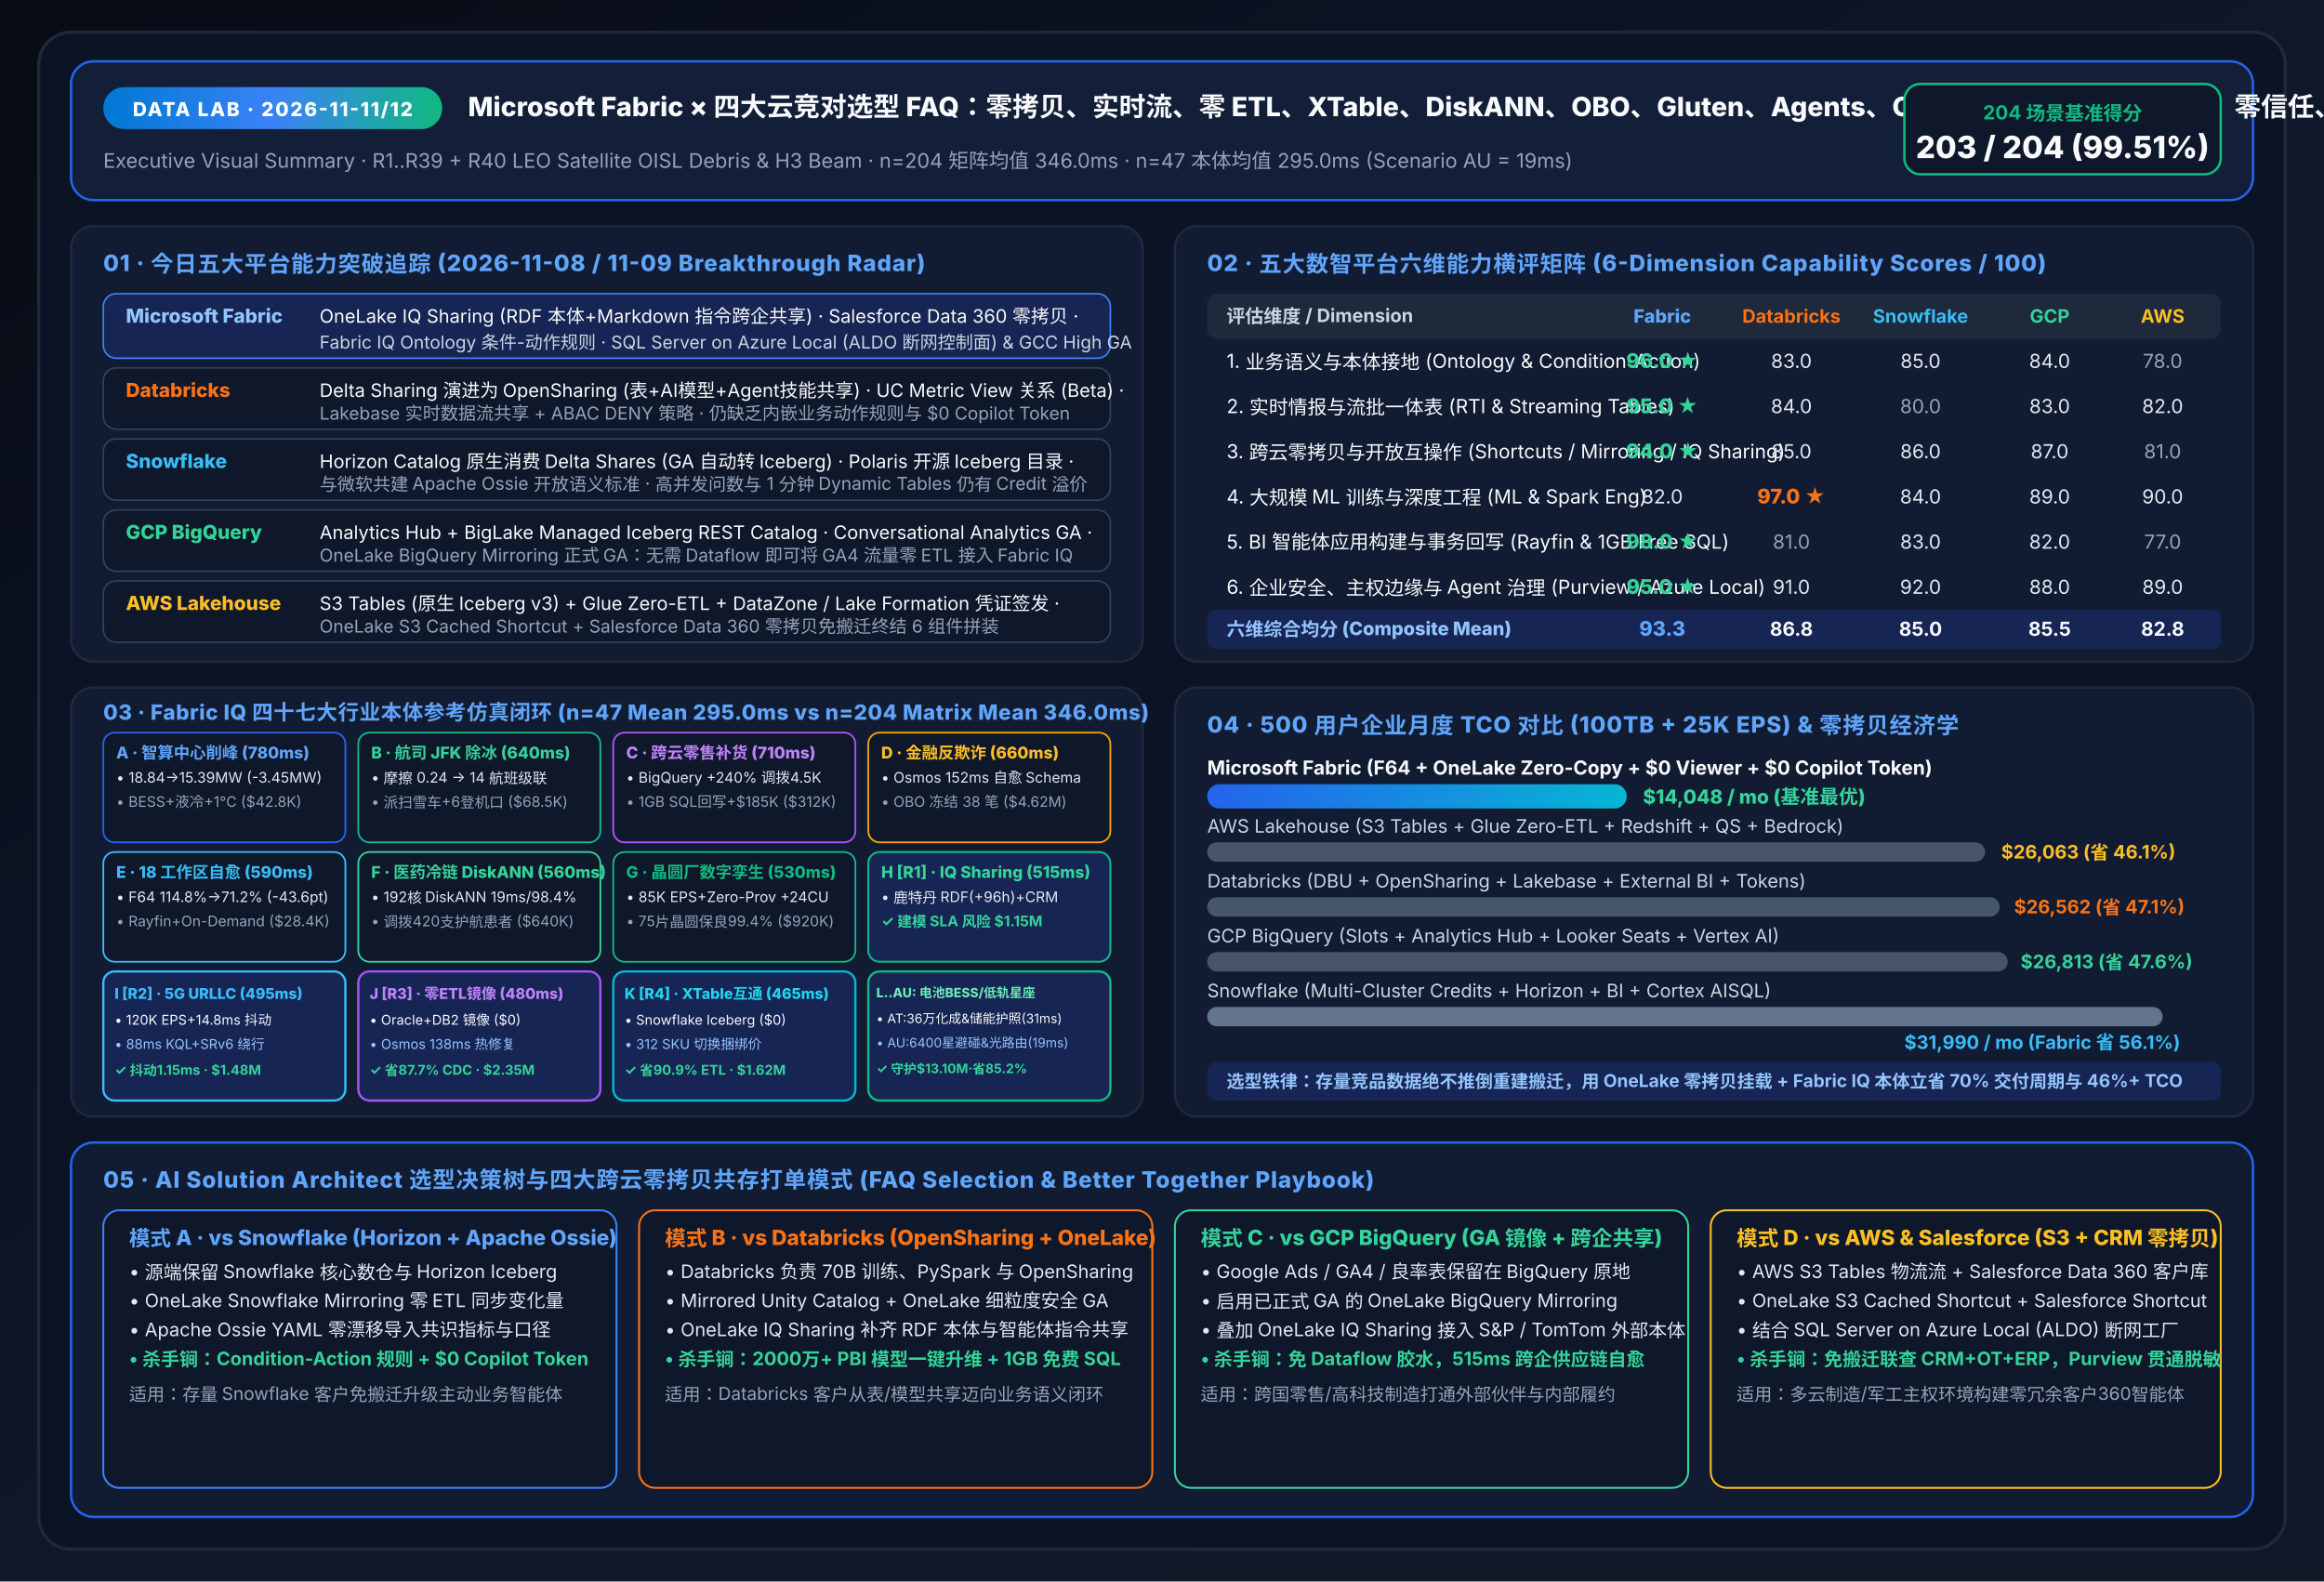
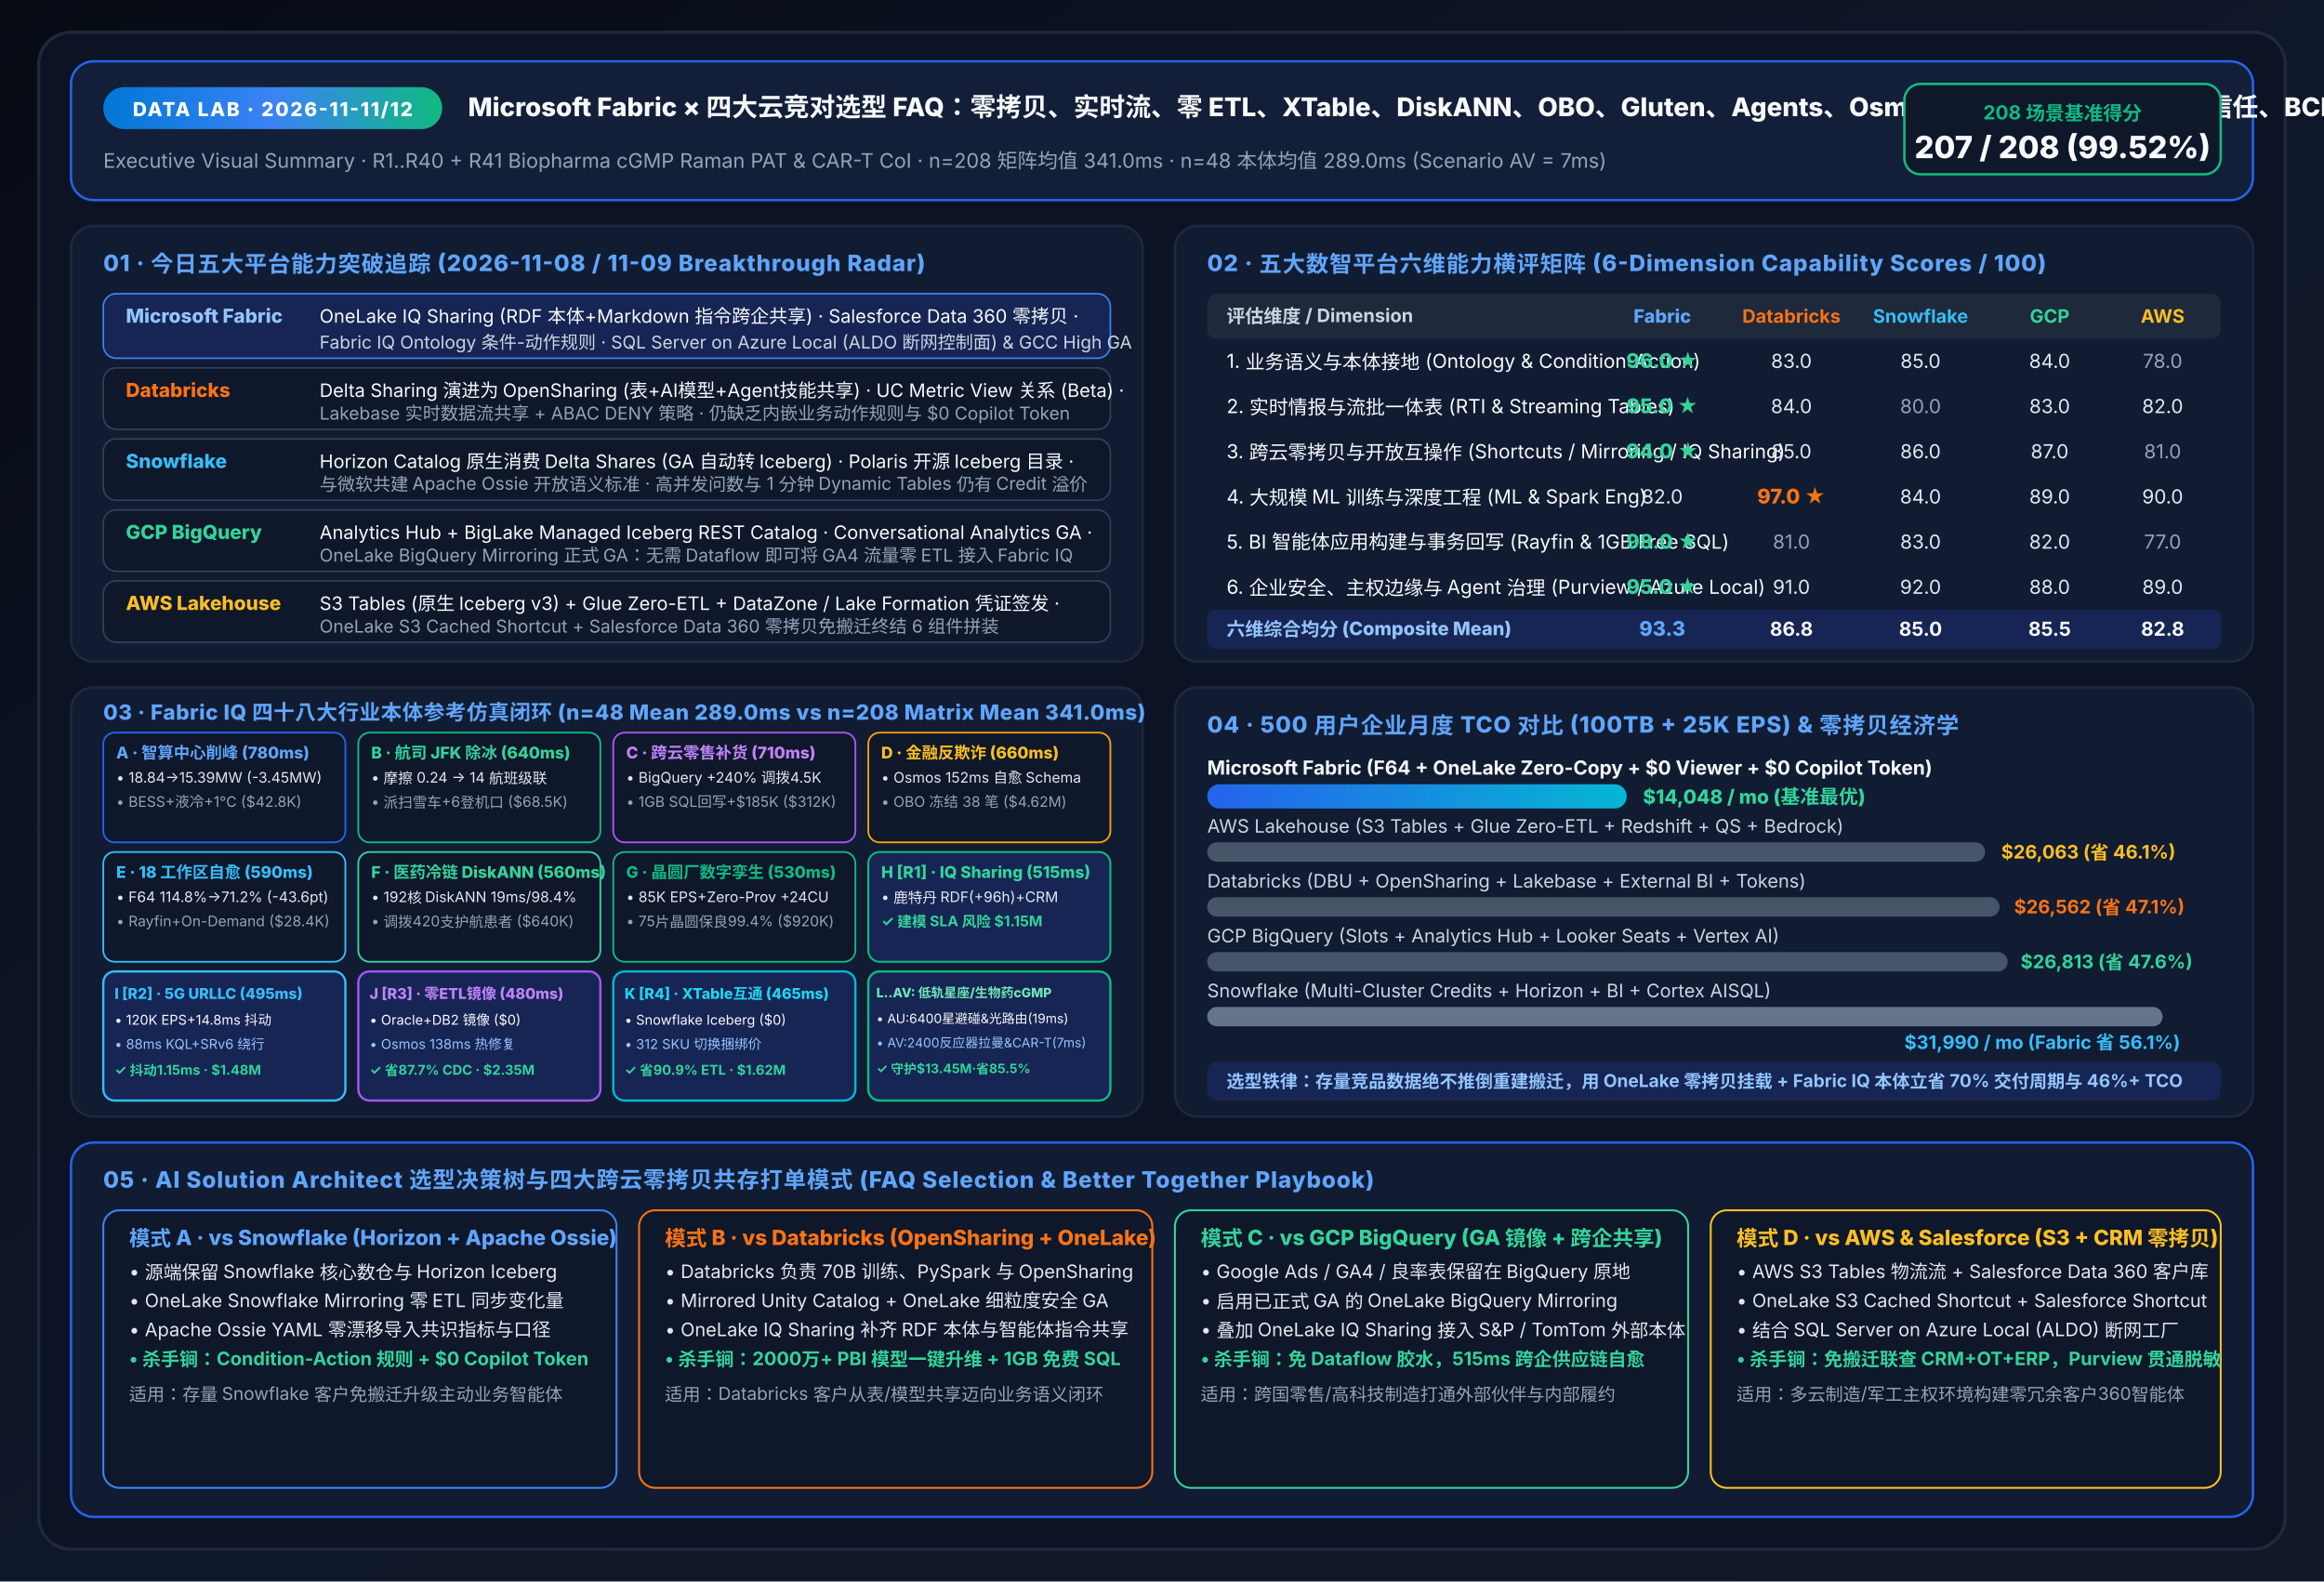
<svg xmlns="http://www.w3.org/2000/svg" viewBox="0 0 1440 980" width="1440" height="980" font-family="-apple-system, BlinkMacSystemFont, 'Segoe UI', 'PingFang SC', 'Microsoft YaHei', sans-serif">
  <defs>
    <linearGradient id="bgGrad" x1="0%" y1="0%" x2="100%" y2="100%">
      <stop offset="0%" stop-color="#070B14" />
      <stop offset="50%" stop-color="#0F172A" />
      <stop offset="100%" stop-color="#111827" />
    </linearGradient>
    <linearGradient id="accentGrad" x1="0%" y1="0%" x2="100%" y2="0%">
      <stop offset="0%" stop-color="#0078D4" />
      <stop offset="50%" stop-color="#3B82F6" />
      <stop offset="100%" stop-color="#10B981" />
    </linearGradient>
    <linearGradient id="fabricBar" x1="0%" y1="0%" x2="100%" y2="0%">
      <stop offset="0%" stop-color="#2563EB" />
      <stop offset="100%" stop-color="#06B6D4" />
    </linearGradient>
  </defs>
  <rect width="1440" height="980" fill="url(#bgGrad)" />
  <rect x="24" y="20" width="1392" height="940" rx="20" fill="#0B1324" stroke="#1E293B" stroke-width="2" />
  <rect x="44" y="38" width="1352" height="86" rx="14" fill="#131F38" stroke="#2563EB" stroke-width="1.5" />
  <rect x="64" y="54" width="210" height="26" rx="13" fill="url(#accentGrad)" />
  <text x="169" y="72" fill="#FFFFFF" font-size="12" font-weight="800" text-anchor="middle" letter-spacing="1">DATA LAB · 2026-11-11/12</text>
-   <text x="290" y="72" fill="#F8FAFC" font-size="16.5" font-weight="800">Microsoft Fabric × 四大云竞对选型 FAQ：零拷贝、实时流、零 ETL、XTable、DiskANN、OBO、Gluten、Agents、Osmos、FinOps、CI/CD、零信任、BCDR、共享、V-Order、AI、孪生、迁移、目录、图、Activator、医疗、ESG、零售、金融、时空、FLAML、OTel、MDM、SAP、游戏、航发、农业、航运、流媒体、半导体、智驾、油气、电池与低轨星座一图流</text>
-   <text x="64" y="104" fill="#94A3B8" font-size="12.5">Executive Visual Summary · R1..R39 + R40 LEO Satellite OISL Debris &amp; H3 Beam · n=204 矩阵均值 346.0ms · n=47 本体均值 295.0ms (Scenario AU = 19ms)</text>
+   <text x="290" y="72" fill="#F8FAFC" font-size="16" font-weight="800">Microsoft Fabric × 四大云竞对选型 FAQ：零拷贝、实时流、零 ETL、XTable、DiskANN、OBO、Gluten、Agents、Osmos、FinOps、CI/CD、零信任、BCDR、共享、V-Order、AI、孪生、迁移、目录、图、Activator、医疗、ESG、零售、金融、时空、FLAML、OTel、MDM、SAP、游戏、航发、农业、航运、流媒体、半导体、智驾、油气、电池、低轨星座与生物制药一图流</text>
+   <text x="64" y="104" fill="#94A3B8" font-size="12.5">Executive Visual Summary · R1..R40 + R41 Biopharma cGMP Raman PAT &amp; CAR-T CoI · n=208 矩阵均值 341.0ms · n=48 本体均值 289.0ms (Scenario AV = 7ms)</text>
  <rect x="1180" y="52" width="196" height="56" rx="10" fill="#0F172A" stroke="#10B981" stroke-width="1.5" />
-   <text x="1278" y="74" fill="#10B981" font-size="12" font-weight="700" text-anchor="middle">204 场景基准得分</text>
-   <text x="1278" y="98" fill="#F8FAFC" font-size="19" font-weight="800" text-anchor="middle">203 / 204 (99.51%)</text>
+   <text x="1278" y="74" fill="#10B981" font-size="12" font-weight="700" text-anchor="middle">208 场景基准得分</text>
+   <text x="1278" y="98" fill="#F8FAFC" font-size="19" font-weight="800" text-anchor="middle">207 / 208 (99.52%)</text>
  <rect x="44" y="140" width="664" height="270" rx="14" fill="#111C33" stroke="#1E293B" stroke-width="1.5" />
  <text x="64" y="168" fill="#60A5FA" font-size="14" font-weight="800" letter-spacing="0.5">01 · 今日五大平台能力突破追踪 (2026-11-08 / 11-09 Breakthrough Radar)</text>
  <rect x="64" y="182" width="624" height="40" rx="8" fill="#172554" stroke="#3B82F6" stroke-width="1" />
  <text x="78" y="200" fill="#93C5FD" font-size="12" font-weight="800">Microsoft Fabric</text>
  <text x="198" y="200" fill="#F8FAFC" font-size="11.5">OneLake IQ Sharing (RDF 本体+Markdown 指令跨企共享) · Salesforce Data 360 零拷贝 ·</text>
  <text x="198" y="216" fill="#CBD5E1" font-size="11">Fabric IQ Ontology 条件-动作规则 · SQL Server on Azure Local (ALDO 断网控制面) &amp; GCC High GA</text>
  <rect x="64" y="228" width="624" height="38" rx="8" fill="#0F172A" stroke="#334155" stroke-width="1" />
  <text x="78" y="246" fill="#F97316" font-size="12" font-weight="800">Databricks</text>
  <text x="198" y="246" fill="#F8FAFC" font-size="11.5">Delta Sharing 演进为 OpenSharing (表+AI模型+Agent技能共享) · UC Metric View 关系 (Beta) ·</text>
  <text x="198" y="260" fill="#94A3B8" font-size="11">Lakebase 实时数据流共享 + ABAC DENY 策略 · 仍缺乏内嵌业务动作规则与 $0 Copilot Token</text>
  <rect x="64" y="272" width="624" height="38" rx="8" fill="#0F172A" stroke="#334155" stroke-width="1" />
  <text x="78" y="290" fill="#38BDF8" font-size="12" font-weight="800">Snowflake</text>
  <text x="198" y="290" fill="#F8FAFC" font-size="11.5">Horizon Catalog 原生消费 Delta Shares (GA 自动转 Iceberg) · Polaris 开源 Iceberg 目录 ·</text>
  <text x="198" y="304" fill="#94A3B8" font-size="11">与微软共建 Apache Ossie 开放语义标准 · 高并发问数与 1 分钟 Dynamic Tables 仍有 Credit 溢价</text>
  <rect x="64" y="316" width="624" height="38" rx="8" fill="#0F172A" stroke="#334155" stroke-width="1" />
  <text x="78" y="334" fill="#34D399" font-size="12" font-weight="800">GCP BigQuery</text>
  <text x="198" y="334" fill="#F8FAFC" font-size="11.5">Analytics Hub + BigLake Managed Iceberg REST Catalog · Conversational Analytics GA ·</text>
  <text x="198" y="348" fill="#94A3B8" font-size="11">OneLake BigQuery Mirroring 正式 GA：无需 Dataflow 即可将 GA4 流量零 ETL 接入 Fabric IQ</text>
  <rect x="64" y="360" width="624" height="38" rx="8" fill="#0F172A" stroke="#334155" stroke-width="1" />
  <text x="78" y="378" fill="#FBBF24" font-size="12" font-weight="800">AWS Lakehouse</text>
  <text x="198" y="378" fill="#F8FAFC" font-size="11.5">S3 Tables (原生 Iceberg v3) + Glue Zero-ETL + DataZone / Lake Formation 凭证签发 ·</text>
  <text x="198" y="392" fill="#94A3B8" font-size="11">OneLake S3 Cached Shortcut + Salesforce Data 360 零拷贝免搬迁终结 6 组件拼装</text>
  <rect x="728" y="140" width="668" height="270" rx="14" fill="#111C33" stroke="#1E293B" stroke-width="1.5" />
  <text x="748" y="168" fill="#60A5FA" font-size="14" font-weight="800" letter-spacing="0.5">02 · 五大数智平台六维能力横评矩阵 (6-Dimension Capability Scores / 100)</text>
  <rect x="748" y="182" width="628" height="28" rx="6" fill="#1E293B" />
  <text x="760" y="200" fill="#CBD5E1" font-size="11.5" font-weight="700">评估维度 / Dimension</text>
  <text x="1030" y="200" fill="#60A5FA" font-size="11.5" font-weight="800" text-anchor="middle">Fabric</text>
  <text x="1110" y="200" fill="#F97316" font-size="11.5" font-weight="700" text-anchor="middle">Databricks</text>
  <text x="1190" y="200" fill="#38BDF8" font-size="11.5" font-weight="700" text-anchor="middle">Snowflake</text>
  <text x="1270" y="200" fill="#34D399" font-size="11.5" font-weight="700" text-anchor="middle">GCP</text>
  <text x="1340" y="200" fill="#FBBF24" font-size="11.5" font-weight="700" text-anchor="middle">AWS</text>
  <text x="760" y="228" fill="#F8FAFC" font-size="12">1. 业务语义与本体接地 (Ontology &amp; Condition-Action)</text>
  <text x="1030" y="228" fill="#34D399" font-size="12.5" font-weight="800" text-anchor="middle">96.0 ★</text>
  <text x="1110" y="228" fill="#E2E8F0" font-size="12" text-anchor="middle">83.0</text>
  <text x="1190" y="228" fill="#E2E8F0" font-size="12" text-anchor="middle">85.0</text>
  <text x="1270" y="228" fill="#E2E8F0" font-size="12" text-anchor="middle">84.0</text>
  <text x="1340" y="228" fill="#94A3B8" font-size="12" text-anchor="middle">78.0</text>
  <text x="760" y="256" fill="#F8FAFC" font-size="12">2. 实时情报与流批一体表 (RTI &amp; Streaming Tables)</text>
  <text x="1030" y="256" fill="#34D399" font-size="12.5" font-weight="800" text-anchor="middle">95.0 ★</text>
  <text x="1110" y="256" fill="#E2E8F0" font-size="12" text-anchor="middle">84.0</text>
  <text x="1190" y="256" fill="#94A3B8" font-size="12" text-anchor="middle">80.0</text>
  <text x="1270" y="256" fill="#E2E8F0" font-size="12" text-anchor="middle">83.0</text>
  <text x="1340" y="256" fill="#E2E8F0" font-size="12" text-anchor="middle">82.0</text>
  <text x="760" y="284" fill="#F8FAFC" font-size="12">3. 跨云零拷贝与开放互操作 (Shortcuts / Mirroring / IQ Sharing)</text>
  <text x="1030" y="284" fill="#34D399" font-size="12.5" font-weight="800" text-anchor="middle">94.0 ★</text>
  <text x="1110" y="284" fill="#E2E8F0" font-size="12" text-anchor="middle">85.0</text>
  <text x="1190" y="284" fill="#E2E8F0" font-size="12" text-anchor="middle">86.0</text>
  <text x="1270" y="284" fill="#E2E8F0" font-size="12" text-anchor="middle">87.0</text>
  <text x="1340" y="284" fill="#94A3B8" font-size="12" text-anchor="middle">81.0</text>
  <text x="760" y="312" fill="#F8FAFC" font-size="12">4. 大规模 ML 训练与深度工程 (ML &amp; Spark Eng)</text>
  <text x="1030" y="312" fill="#E2E8F0" font-size="12" text-anchor="middle">82.0</text>
  <text x="1110" y="312" fill="#F97316" font-size="12.5" font-weight="800" text-anchor="middle">97.0 ★</text>
  <text x="1190" y="312" fill="#E2E8F0" font-size="12" text-anchor="middle">84.0</text>
  <text x="1270" y="312" fill="#E2E8F0" font-size="12" text-anchor="middle">89.0</text>
  <text x="1340" y="312" fill="#E2E8F0" font-size="12" text-anchor="middle">90.0</text>
  <text x="760" y="340" fill="#F8FAFC" font-size="12">5. BI 智能体应用构建与事务回写 (Rayfin &amp; 1GB Free SQL)</text>
  <text x="1030" y="340" fill="#34D399" font-size="12.5" font-weight="800" text-anchor="middle">98.0 ★</text>
  <text x="1110" y="340" fill="#94A3B8" font-size="12" text-anchor="middle">81.0</text>
  <text x="1190" y="340" fill="#E2E8F0" font-size="12" text-anchor="middle">83.0</text>
  <text x="1270" y="340" fill="#E2E8F0" font-size="12" text-anchor="middle">82.0</text>
  <text x="1340" y="340" fill="#94A3B8" font-size="12" text-anchor="middle">77.0</text>
  <text x="760" y="368" fill="#F8FAFC" font-size="12">6. 企业安全、主权边缘与 Agent 治理 (Purview / Azure Local)</text>
  <text x="1030" y="368" fill="#34D399" font-size="12.5" font-weight="800" text-anchor="middle">95.0 ★</text>
  <text x="1110" y="368" fill="#E2E8F0" font-size="12" text-anchor="middle">91.0</text>
  <text x="1190" y="368" fill="#E2E8F0" font-size="12" text-anchor="middle">92.0</text>
  <text x="1270" y="368" fill="#E2E8F0" font-size="12" text-anchor="middle">88.0</text>
  <text x="1340" y="368" fill="#E2E8F0" font-size="12" text-anchor="middle">89.0</text>
  <rect x="748" y="378" width="628" height="24" rx="5" fill="#172554" />
  <text x="760" y="394" fill="#93C5FD" font-size="11.5" font-weight="800">六维综合均分 (Composite Mean)</text>
  <text x="1030" y="394" fill="#60A5FA" font-size="12.5" font-weight="800" text-anchor="middle">93.3</text>
  <text x="1110" y="394" fill="#F8FAFC" font-size="12" font-weight="700" text-anchor="middle">86.8</text>
  <text x="1190" y="394" fill="#F8FAFC" font-size="12" font-weight="700" text-anchor="middle">85.0</text>
  <text x="1270" y="394" fill="#F8FAFC" font-size="12" font-weight="700" text-anchor="middle">85.5</text>
  <text x="1340" y="394" fill="#F8FAFC" font-size="12" font-weight="700" text-anchor="middle">82.8</text>
  <rect x="44" y="426" width="664" height="266" rx="14" fill="#111C33" stroke="#1E293B" stroke-width="1.5" />
-   <text x="64" y="446" fill="#60A5FA" font-size="13" font-weight="800" letter-spacing="0.3">03 · Fabric IQ 四十七大行业本体参考仿真闭环 (n=47 Mean 295.0ms vs n=204 Matrix Mean 346.0ms)</text>
+   <text x="64" y="446" fill="#60A5FA" font-size="13" font-weight="800" letter-spacing="0.3">03 · Fabric IQ 四十八大行业本体参考仿真闭环 (n=48 Mean 289.0ms vs n=208 Matrix Mean 341.0ms)</text>
  <rect x="64" y="454" width="150" height="68" rx="7" fill="#0F172A" stroke="#2563EB" stroke-width="1.1" />
  <text x="72" y="470" fill="#60A5FA" font-size="10" font-weight="800">A · 智算中心削峰 (780ms)</text>
  <text x="72" y="485" fill="#E2E8F0" font-size="9">• 18.84→15.39MW (-3.45MW)</text>
  <text x="72" y="500" fill="#94A3B8" font-size="9">• BESS+液冷+1°C ($42.8K)</text>
  <rect x="222" y="454" width="150" height="68" rx="7" fill="#0F172A" stroke="#10B981" stroke-width="1.1" />
  <text x="230" y="470" fill="#34D399" font-size="10" font-weight="800">B · 航司 JFK 除冰 (640ms)</text>
  <text x="230" y="485" fill="#E2E8F0" font-size="9">• 摩擦 0.24 → 14 航班级联</text>
  <text x="230" y="500" fill="#94A3B8" font-size="9">• 派扫雪车+6登机口 ($68.5K)</text>
  <rect x="380" y="454" width="150" height="68" rx="7" fill="#0F172A" stroke="#A855F7" stroke-width="1.1" />
  <text x="388" y="470" fill="#C084FC" font-size="10" font-weight="800">C · 跨云零售补货 (710ms)</text>
  <text x="388" y="485" fill="#E2E8F0" font-size="9">• BigQuery +240% 调拨4.5K</text>
  <text x="388" y="500" fill="#94A3B8" font-size="9">• 1GB SQL回写+$185K ($312K)</text>
  <rect x="538" y="454" width="150" height="68" rx="7" fill="#0F172A" stroke="#F59E0B" stroke-width="1.1" />
  <text x="546" y="470" fill="#FBBF24" font-size="10" font-weight="800">D · 金融反欺诈 (660ms)</text>
  <text x="546" y="485" fill="#E2E8F0" font-size="9">• Osmos 152ms 自愈 Schema</text>
  <text x="546" y="500" fill="#94A3B8" font-size="9">• OBO 冻结 38 笔 ($4.62M)</text>
  <rect x="64" y="528" width="150" height="68" rx="7" fill="#0F172A" stroke="#38BDF8" stroke-width="1.1" />
  <text x="72" y="544" fill="#38BDF8" font-size="10" font-weight="800">E · 18 工作区自愈 (590ms)</text>
  <text x="72" y="559" fill="#E2E8F0" font-size="9">• F64 114.8%→71.2% (-43.6pt)</text>
  <text x="72" y="574" fill="#94A3B8" font-size="9">• Rayfin+On-Demand ($28.4K)</text>
  <rect x="222" y="528" width="150" height="68" rx="7" fill="#0F172A" stroke="#34D399" stroke-width="1.1" />
  <text x="230" y="544" fill="#34D399" font-size="10" font-weight="800">F · 医药冷链 DiskANN (560ms)</text>
  <text x="230" y="559" fill="#E2E8F0" font-size="9">• 192核 DiskANN 19ms/98.4%</text>
  <text x="230" y="574" fill="#94A3B8" font-size="9">• 调拨420支护航患者 ($640K)</text>
  <rect x="380" y="528" width="150" height="68" rx="7" fill="#0F172A" stroke="#10B981" stroke-width="1.1" />
  <text x="388" y="544" fill="#10B981" font-size="10" font-weight="800">G · 晶圆厂数字孪生 (530ms)</text>
  <text x="388" y="559" fill="#E2E8F0" font-size="9">• 85K EPS+Zero-Prov +24CU</text>
  <text x="388" y="574" fill="#94A3B8" font-size="9">• 75片晶圆保良99.4% ($920K)</text>
  <rect x="538" y="528" width="150" height="68" rx="7" fill="#172554" stroke="#10B981" stroke-width="1.2" />
  <text x="546" y="544" fill="#34D399" font-size="10" font-weight="800">H [R1] · IQ Sharing (515ms)</text>
  <text x="546" y="559" fill="#E2E8F0" font-size="9">• 鹿特丹 RDF(+96h)+CRM</text>
  <text x="546" y="574" fill="#34D399" font-size="9" font-weight="700">✓ 建模 SLA 风险 $1.15M</text>
  <rect x="64" y="602" width="150" height="80" rx="7" fill="#172554" stroke="#38BDF8" stroke-width="1.4" />
  <text x="71" y="619" fill="#38BDF8" font-size="9.2" font-weight="800">I [R2] · 5G URLLC (495ms)</text>
  <text x="71" y="635" fill="#F8FAFC" font-size="8.4">• 120K EPS+14.8ms 抖动</text>
  <text x="71" y="650" fill="#93C5FD" font-size="8.4">• 88ms KQL+SRv6 绕行</text>
  <text x="71" y="666" fill="#34D399" font-size="8.4" font-weight="700">✓ 抖动1.15ms · $1.48M</text>
  <rect x="222" y="602" width="150" height="80" rx="7" fill="#172554" stroke="#A855F7" stroke-width="1.4" />
  <text x="229" y="619" fill="#C084FC" font-size="9.2" font-weight="800">J [R3] · 零ETL镜像 (480ms)</text>
  <text x="229" y="635" fill="#F8FAFC" font-size="8.4">• Oracle+DB2 镜像 ($0)</text>
  <text x="229" y="650" fill="#93C5FD" font-size="8.4">• Osmos 138ms 热修复</text>
  <text x="229" y="666" fill="#34D399" font-size="8.4" font-weight="700">✓ 省87.7% CDC · $2.35M</text>
  <rect x="380" y="602" width="150" height="80" rx="7" fill="#172554" stroke="#06B6D4" stroke-width="1.4" />
  <text x="387" y="619" fill="#22D3EE" font-size="9.2" font-weight="800">K [R4] · XTable互通 (465ms)</text>
  <text x="387" y="635" fill="#F8FAFC" font-size="8.4">• Snowflake Iceberg ($0)</text>
  <text x="387" y="650" fill="#93C5FD" font-size="8.4">• 312 SKU 切换捆绑价</text>
  <text x="387" y="666" fill="#34D399" font-size="8.4" font-weight="700">✓ 省90.9% ETL · $1.62M</text>
  <rect x="538" y="602" width="150" height="80" rx="7" fill="#172554" stroke="#10B981" stroke-width="1.4" />
-   <text x="543" y="618" fill="#6EE7B7" font-size="8.0" font-weight="800">L..AU: 电池BESS/低轨星座</text>
-   <text x="543" y="634" fill="#F8FAFC" font-size="8.0">• AT:36万化成&amp;储能护照(31ms)</text>
-   <text x="543" y="649" fill="#93C5FD" font-size="8.0">• AU:6400星避碰&amp;光路由(19ms)</text>
-   <text x="543" y="665" fill="#34D399" font-size="8.0" font-weight="700">✓ 守护$13.10M·省85.2%</text>
+   <text x="543" y="618" fill="#6EE7B7" font-size="8.0" font-weight="800">L..AV: 低轨星座/生物药cGMP</text>
+   <text x="543" y="634" fill="#F8FAFC" font-size="8.0">• AU:6400星避碰&amp;光路由(19ms)</text>
+   <text x="543" y="649" fill="#93C5FD" font-size="8.0">• AV:2400反应器拉曼&amp;CAR-T(7ms)</text>
+   <text x="543" y="665" fill="#34D399" font-size="8.0" font-weight="700">✓ 守护$13.45M·省85.5%</text>
  <rect x="728" y="426" width="668" height="266" rx="14" fill="#111C33" stroke="#1E293B" stroke-width="1.5" />
  <text x="748" y="454" fill="#60A5FA" font-size="14" font-weight="800" letter-spacing="0.5">04 · 500 用户企业月度 TCO 对比 (100TB + 25K EPS) &amp; 零拷贝经济学</text>
  <text x="748" y="480" fill="#F8FAFC" font-size="12" font-weight="700">Microsoft Fabric (F64 + OneLake Zero-Copy + $0 Viewer + $0 Copilot Token)</text>
  <rect x="748" y="486" width="260" height="15" rx="7.5" fill="url(#fabricBar)" />
  <text x="1018" y="498" fill="#34D399" font-size="12" font-weight="800">$14,048 / mo (基准最优)</text>
  <text x="748" y="516" fill="#CBD5E1" font-size="11.5">AWS Lakehouse (S3 Tables + Glue Zero-ETL + Redshift + QS + Bedrock)</text>
  <rect x="748" y="522" width="482" height="12" rx="6" fill="#475569" />
  <text x="1240" y="532" fill="#FBBF24" font-size="11.5" font-weight="700">$26,063 (省 46.1%)</text>
  <text x="748" y="550" fill="#CBD5E1" font-size="11.5">Databricks (DBU + OpenSharing + Lakebase + External BI + Tokens)</text>
  <rect x="748" y="556" width="491" height="12" rx="6" fill="#475569" />
  <text x="1248" y="566" fill="#F97316" font-size="11.5" font-weight="700">$26,562 (省 47.1%)</text>
  <text x="748" y="584" fill="#CBD5E1" font-size="11.5">GCP BigQuery (Slots + Analytics Hub + Looker Seats + Vertex AI)</text>
  <rect x="748" y="590" width="496" height="12" rx="6" fill="#475569" />
  <text x="1252" y="600" fill="#34D399" font-size="11.5" font-weight="700">$26,813 (省 47.6%)</text>
  <text x="748" y="618" fill="#CBD5E1" font-size="11.5">Snowflake (Multi-Cluster Credits + Horizon + BI + Cortex AISQL)</text>
  <rect x="748" y="624" width="592" height="12" rx="6" fill="#64748B" />
  <text x="1180" y="650" fill="#38BDF8" font-size="11.5" font-weight="700">$31,990 / mo (Fabric 省 56.1%)</text>
  <rect x="748" y="658" width="628" height="24" rx="6" fill="#172554" />
  <text x="760" y="674" fill="#93C5FD" font-size="11" font-weight="700">选型铁律：存量竞品数据绝不推倒重建搬迁，用 OneLake 零拷贝挂载 + Fabric IQ 本体立省 70% 交付周期与 46%+ TCO</text>
  <rect x="44" y="708" width="1352" height="232" rx="14" fill="#111C33" stroke="#2563EB" stroke-width="1.5" />
  <text x="64" y="736" fill="#60A5FA" font-size="14" font-weight="800" letter-spacing="0.5">05 · AI Solution Architect 选型决策树与四大跨云零拷贝共存打单模式 (FAQ Selection &amp; Better Together Playbook)</text>
  <rect x="64" y="750" width="318" height="172" rx="10" fill="#0F172A" stroke="#3B82F6" stroke-width="1.2" />
  <text x="80" y="772" fill="#60A5FA" font-size="13" font-weight="800">模式 A · vs Snowflake (Horizon + Apache Ossie)</text>
  <text x="80" y="792" fill="#E2E8F0" font-size="11.5">• 源端保留 Snowflake 核心数仓与 Horizon Iceberg</text>
  <text x="80" y="810" fill="#E2E8F0" font-size="11.5">• OneLake Snowflake Mirroring 零 ETL 同步变化量</text>
  <text x="80" y="828" fill="#E2E8F0" font-size="11.5">• Apache Ossie YAML 零漂移导入共识指标与口径</text>
  <text x="80" y="846" fill="#34D399" font-size="11.5" font-weight="700">• 杀手锏：Condition-Action 规则 + $0 Copilot Token</text>
  <text x="80" y="868" fill="#94A3B8" font-size="11">适用：存量 Snowflake 客户免搬迁升级主动业务智能体</text>
  <rect x="396" y="750" width="318" height="172" rx="10" fill="#0F172A" stroke="#F97316" stroke-width="1.2" />
  <text x="412" y="772" fill="#F97316" font-size="13" font-weight="800">模式 B · vs Databricks (OpenSharing + OneLake)</text>
  <text x="412" y="792" fill="#E2E8F0" font-size="11.5">• Databricks 负责 70B 训练、PySpark 与 OpenSharing</text>
  <text x="412" y="810" fill="#E2E8F0" font-size="11.5">• Mirrored Unity Catalog + OneLake 细粒度安全 GA</text>
  <text x="412" y="828" fill="#E2E8F0" font-size="11.5">• OneLake IQ Sharing 补齐 RDF 本体与智能体指令共享</text>
  <text x="412" y="846" fill="#34D399" font-size="11.5" font-weight="700">• 杀手锏：2000万+ PBI 模型一键升维 + 1GB 免费 SQL</text>
  <text x="412" y="868" fill="#94A3B8" font-size="11">适用：Databricks 客户从表/模型共享迈向业务语义闭环</text>
  <rect x="728" y="750" width="318" height="172" rx="10" fill="#0F172A" stroke="#34D399" stroke-width="1.2" />
  <text x="744" y="772" fill="#34D399" font-size="13" font-weight="800">模式 C · vs GCP BigQuery (GA 镜像 + 跨企共享)</text>
  <text x="744" y="792" fill="#E2E8F0" font-size="11.5">• Google Ads / GA4 / 良率表保留在 BigQuery 原地</text>
  <text x="744" y="810" fill="#E2E8F0" font-size="11.5">• 启用已正式 GA 的 OneLake BigQuery Mirroring</text>
  <text x="744" y="828" fill="#E2E8F0" font-size="11.5">• 叠加 OneLake IQ Sharing 接入 S&amp;P / TomTom 外部本体</text>
  <text x="744" y="846" fill="#34D399" font-size="11.5" font-weight="700">• 杀手锏：免 Dataflow 胶水，515ms 跨企供应链自愈</text>
  <text x="744" y="868" fill="#94A3B8" font-size="11">适用：跨国零售/高科技制造打通外部伙伴与内部履约</text>
  <rect x="1060" y="750" width="316" height="172" rx="10" fill="#0F172A" stroke="#FBBF24" stroke-width="1.2" />
  <text x="1076" y="772" fill="#FBBF24" font-size="13" font-weight="800">模式 D · vs AWS &amp; Salesforce (S3 + CRM 零拷贝)</text>
  <text x="1076" y="792" fill="#E2E8F0" font-size="11.5">• AWS S3 Tables 物流流 + Salesforce Data 360 客户库</text>
  <text x="1076" y="810" fill="#E2E8F0" font-size="11.5">• OneLake S3 Cached Shortcut + Salesforce Shortcut</text>
  <text x="1076" y="828" fill="#E2E8F0" font-size="11.5">• 结合 SQL Server on Azure Local (ALDO) 断网工厂</text>
  <text x="1076" y="846" fill="#34D399" font-size="11.5" font-weight="700">• 杀手锏：免搬迁联查 CRM+OT+ERP，Purview 贯通脱敏</text>
  <text x="1076" y="868" fill="#94A3B8" font-size="11">适用：多云制造/军工主权环境构建零冗余客户360智能体</text>
</svg>
